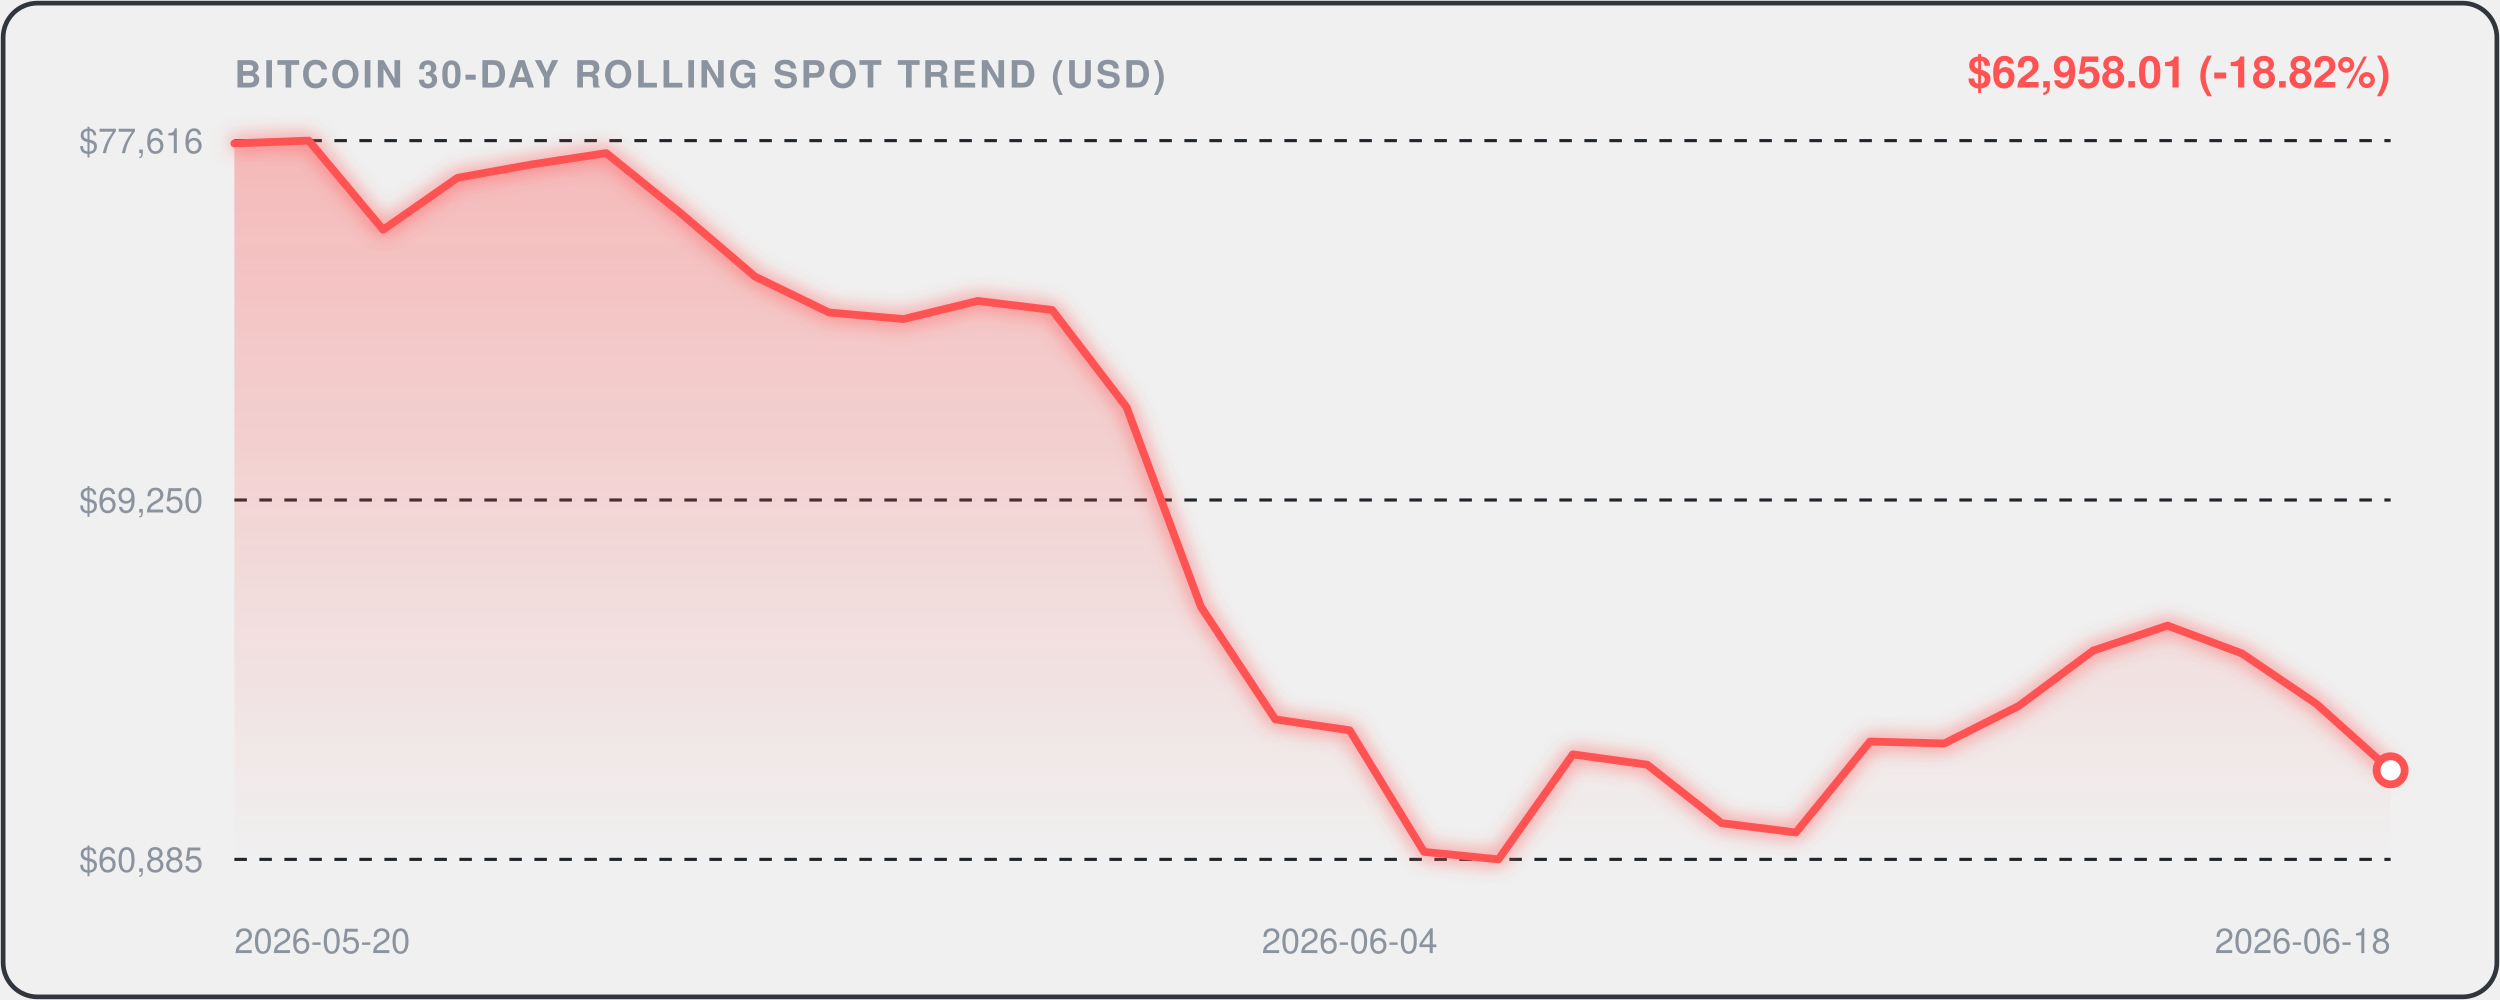
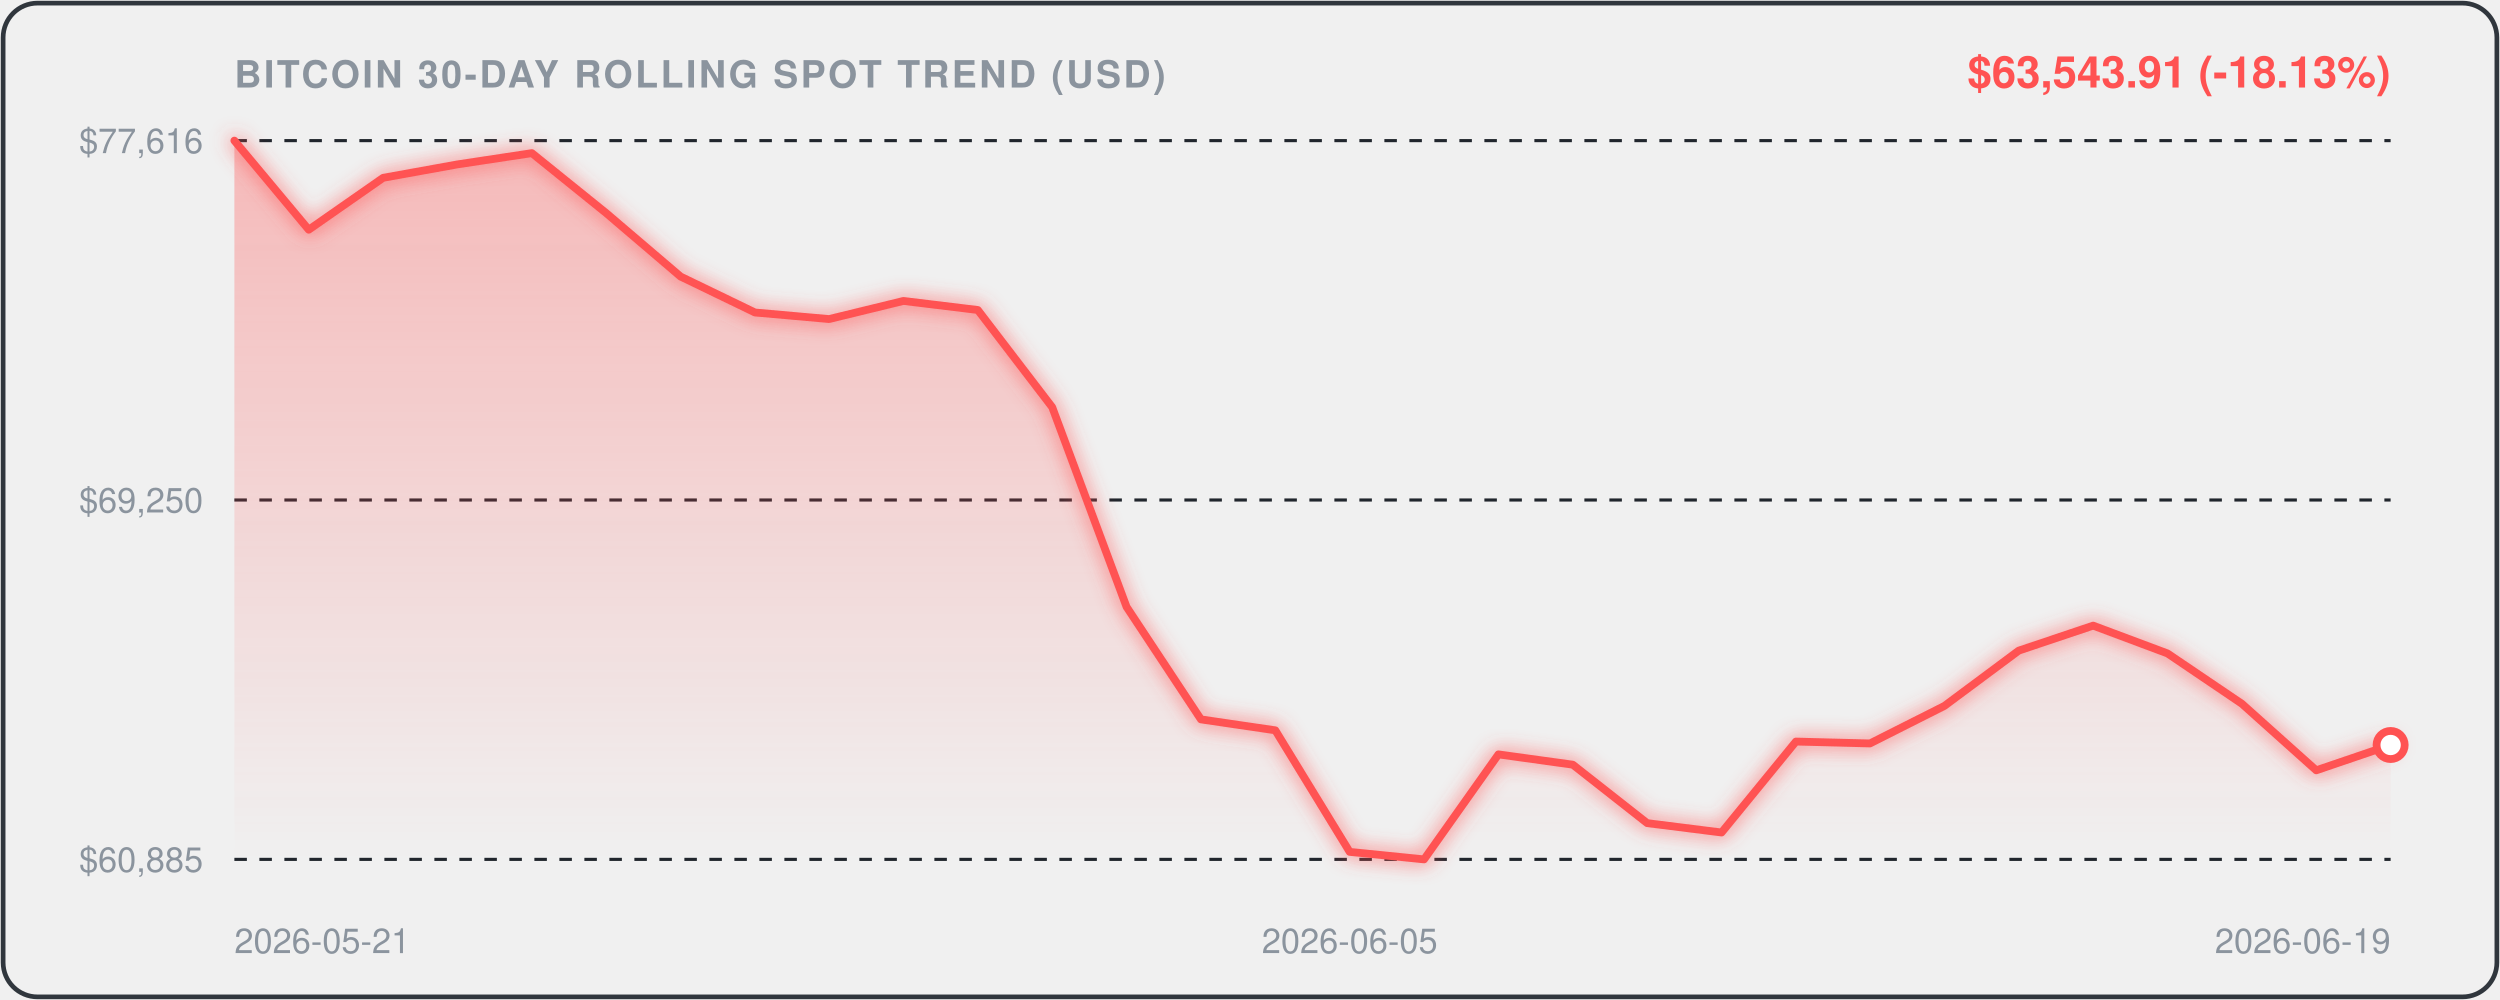
<svg xmlns="http://www.w3.org/2000/svg" viewBox="0 0 800 320" width="100%" height="100%" style="background:#0d1117;border-radius:12px;font-family:-apple-system,BlinkMacSystemFont,'Segoe UI',Helvetica,Arial,sans-serif;">
  <defs>
    <linearGradient id="areaGrad" x1="0" y1="0" x2="0" y2="1">
      <stop offset="0%" stop-color="rgba(255, 82, 82, 0.35)" />
      <stop offset="100%" stop-color="rgba(255, 82, 82, 0.0)" />
    </linearGradient>
    <filter id="glow" x="-20%" y="-20%" width="140%" height="140%">
      <feGaussianBlur stdDeviation="3" result="blur" />
      <feComposite in="SourceGraphic" in2="blur" operator="over" />
    </filter>
  </defs>
  <rect x="1" y="1" width="798" height="318" rx="11" fill="none" stroke="#30363d" stroke-width="1.5" />
  <text x="75" y="28" fill="#8b949e" font-size="12" font-weight="600" letter-spacing="0.8">BITCOIN 30-DAY ROLLING SPOT TREND (USD)</text>
-   <text x="765" y="28" text-anchor="end" fill="#FF5252" font-size="14" font-weight="700">$62,958.01 (-18.82%)</text>
+   <text x="765" y="28" text-anchor="end" fill="#FF5252" font-size="14" font-weight="700">$63,543.91 (-18.13%)</text>
  <line x1="75" y1="45" x2="765" y2="45" stroke="#21262d" stroke-width="1" stroke-dasharray="4,4" />
  <text x="65" y="49" text-anchor="end" fill="#8b949e" font-size="11">$77,616</text>
  <line x1="75" y1="160.0" x2="765" y2="160.0" stroke="#21262d" stroke-width="1" stroke-dasharray="4,4" />
  <text x="65" y="164.0" text-anchor="end" fill="#8b949e" font-size="11">$69,250</text>
  <line x1="75" y1="275" x2="765" y2="275" stroke="#21262d" stroke-width="1" stroke-dasharray="4,4" />
  <text x="65" y="279" text-anchor="end" fill="#8b949e" font-size="11">$60,885</text>
-   <path d="M 75.0,45.9 L 98.8,45.0 L 122.6,73.5 L 146.4,56.9 L 170.2,52.6 L 194.0,49.0 L 217.8,68.2 L 241.6,88.5 L 265.3,100.0 L 289.1,102.1 L 312.9,96.3 L 336.7,99.2 L 360.5,130.3 L 384.3,194.2 L 408.1,230.2 L 431.9,233.7 L 455.7,272.6 L 479.5,275.0 L 503.3,241.4 L 527.1,244.7 L 550.9,263.4 L 574.7,266.4 L 598.4,237.3 L 622.2,237.9 L 646.0,225.9 L 669.8,208.2 L 693.6,200.2 L 717.4,209.1 L 741.2,225.2 L 765.0,246.5 L 765.0,275.0 L 75.0,275.0 Z" fill="url(#areaGrad)" />
-   <path d="M 75.0,45.9 L 98.8,45.0 L 122.6,73.5 L 146.4,56.9 L 170.2,52.6 L 194.0,49.0 L 217.8,68.2 L 241.6,88.5 L 265.3,100.0 L 289.1,102.1 L 312.9,96.3 L 336.7,99.2 L 360.5,130.3 L 384.3,194.2 L 408.1,230.2 L 431.9,233.7 L 455.7,272.6 L 479.5,275.0 L 503.3,241.4 L 527.1,244.7 L 550.9,263.4 L 574.7,266.4 L 598.4,237.3 L 622.2,237.9 L 646.0,225.9 L 669.8,208.2 L 693.6,200.2 L 717.4,209.1 L 741.2,225.2 L 765.0,246.5" fill="none" stroke="#FF5252" stroke-width="2.5" stroke-linecap="round" stroke-linejoin="round" filter="url(#glow)" />
-   <circle cx="765.0" cy="246.5" r="4.5" fill="#ffffff" stroke="#FF5252" stroke-width="2.5" />
-   <text x="75.0" y="305" fill="#8b949e" font-size="11" text-anchor="start">2026-05-20</text>
-   <text x="431.9" y="305" fill="#8b949e" font-size="11" text-anchor="middle">2026-06-04</text>
-   <text x="765.0" y="305" fill="#8b949e" font-size="11" text-anchor="end">2026-06-18</text>
+   <path d="M 75.0,45.0 L 98.8,73.5 L 122.6,56.9 L 146.4,52.6 L 170.2,49.0 L 194.0,68.2 L 217.8,88.5 L 241.6,100.0 L 265.3,102.1 L 289.1,96.3 L 312.9,99.2 L 336.7,130.3 L 360.5,194.2 L 384.3,230.2 L 408.1,233.7 L 431.9,272.6 L 455.7,275.0 L 479.5,241.4 L 503.3,244.7 L 527.1,263.4 L 550.9,266.4 L 574.7,237.3 L 598.4,237.9 L 622.2,225.9 L 646.0,208.2 L 669.8,200.2 L 693.6,209.1 L 717.4,225.2 L 741.2,246.5 L 765.0,238.4 L 765.0,275.0 L 75.0,275.0 Z" fill="url(#areaGrad)" />
+   <path d="M 75.0,45.0 L 98.8,73.5 L 122.6,56.9 L 146.4,52.6 L 170.2,49.0 L 194.0,68.2 L 217.8,88.5 L 241.6,100.0 L 265.3,102.1 L 289.1,96.3 L 312.9,99.2 L 336.7,130.3 L 360.5,194.2 L 384.3,230.2 L 408.1,233.7 L 431.9,272.6 L 455.7,275.0 L 479.5,241.4 L 503.3,244.7 L 527.1,263.4 L 550.9,266.4 L 574.7,237.3 L 598.4,237.9 L 622.2,225.9 L 646.0,208.2 L 669.8,200.2 L 693.6,209.1 L 717.4,225.2 L 741.2,246.5 L 765.0,238.4" fill="none" stroke="#FF5252" stroke-width="2.5" stroke-linecap="round" stroke-linejoin="round" filter="url(#glow)" />
+   <circle cx="765.0" cy="238.4" r="4.5" fill="#ffffff" stroke="#FF5252" stroke-width="2.5" />
+   <text x="75.0" y="305" fill="#8b949e" font-size="11" text-anchor="start">2026-05-21</text>
+   <text x="431.9" y="305" fill="#8b949e" font-size="11" text-anchor="middle">2026-06-05</text>
+   <text x="765.0" y="305" fill="#8b949e" font-size="11" text-anchor="end">2026-06-19</text>
</svg>
